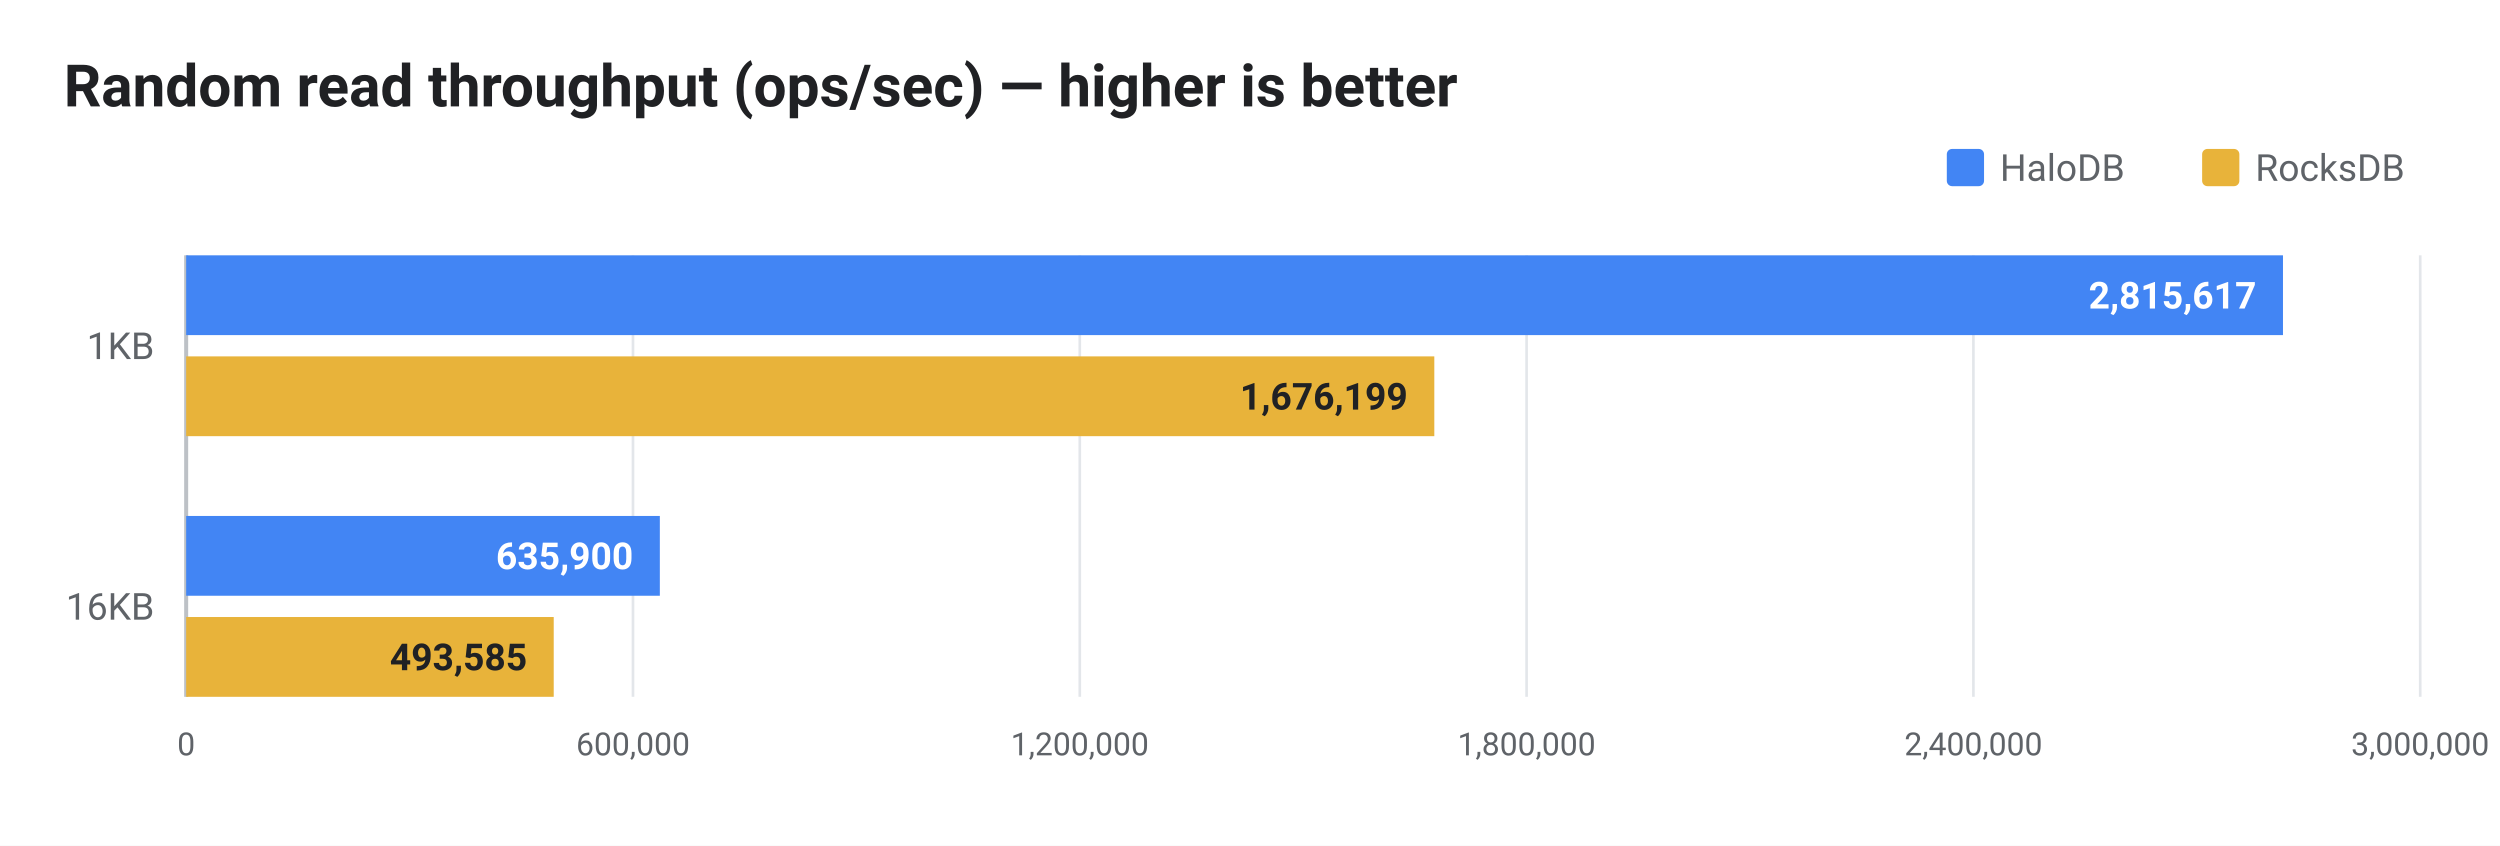
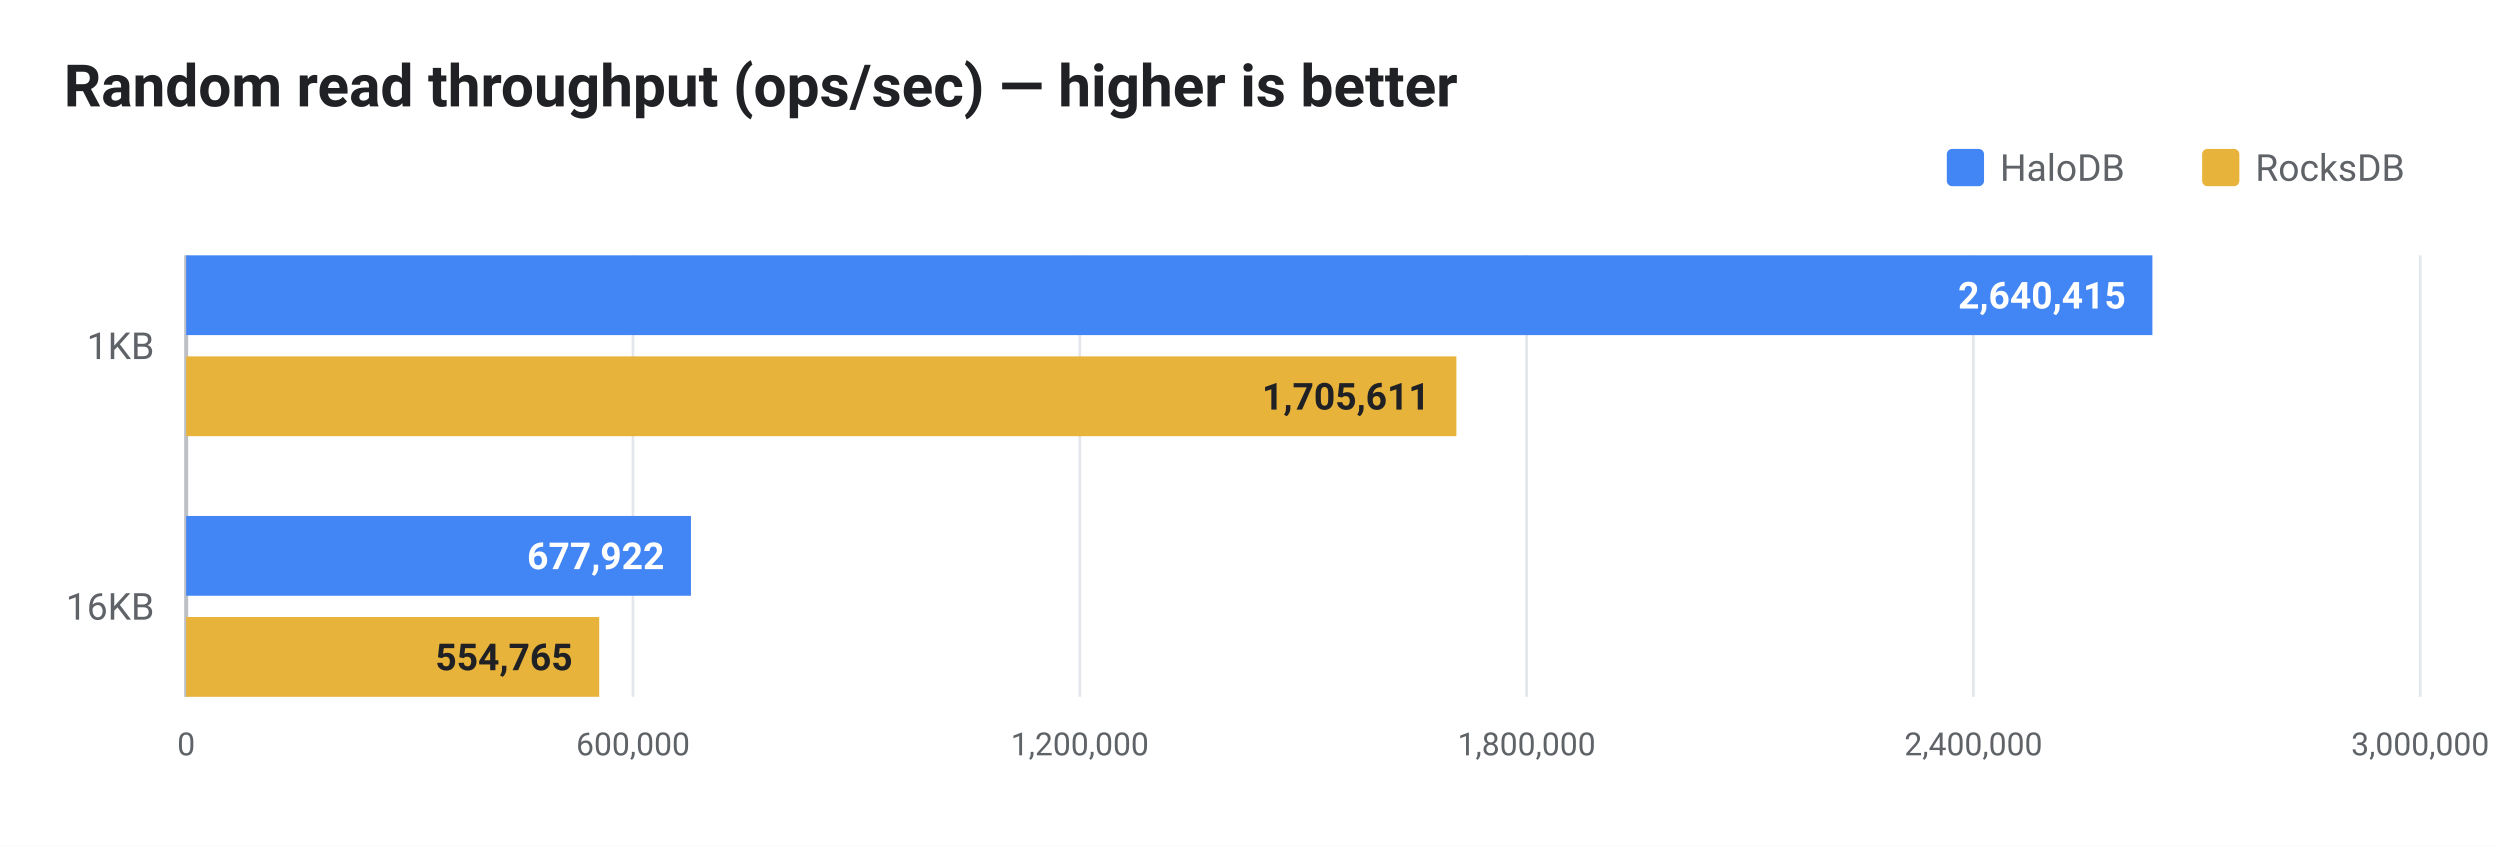
<svg xmlns="http://www.w3.org/2000/svg" width="940" height="318" viewBox="0 0 940 318" font-family="-apple-system,BlinkMacSystemFont,'Segoe UI',Roboto,Helvetica,Arial,sans-serif">
  <rect width="940" height="318" fill="#ffffff" />
  <text x="24" y="40" font-size="22" font-weight="600" fill="#202124">Random read throughput (ops/sec) — higher is better</text>
  <rect x="732" y="56" width="14" height="14" rx="2" fill="#4285F4" />
  <text x="752" y="68" font-size="14" fill="#5f6368">HaloDB</text>
  <rect x="828" y="56" width="14" height="14" rx="2" fill="#E8B33A" />
  <text x="848" y="68" font-size="14" fill="#5f6368">RocksDB</text>
  <line x1="70.0" y1="96" x2="70.0" y2="262" stroke="#e3e6ea" stroke-width="1" />
  <text x="70.0" y="284" font-size="12" fill="#5f6368" text-anchor="middle">0</text>
  <line x1="238.0" y1="96" x2="238.0" y2="262" stroke="#e3e6ea" stroke-width="1" />
  <text x="238.0" y="284" font-size="12" fill="#5f6368" text-anchor="middle">600,000</text>
  <line x1="406.0" y1="96" x2="406.0" y2="262" stroke="#e3e6ea" stroke-width="1" />
  <text x="406.0" y="284" font-size="12" fill="#5f6368" text-anchor="middle">1,200,000</text>
  <line x1="574.0" y1="96" x2="574.0" y2="262" stroke="#e3e6ea" stroke-width="1" />
  <text x="574.0" y="284" font-size="12" fill="#5f6368" text-anchor="middle">1,800,000</text>
  <line x1="742.0" y1="96" x2="742.0" y2="262" stroke="#e3e6ea" stroke-width="1" />
  <text x="742.0" y="284" font-size="12" fill="#5f6368" text-anchor="middle">2,400,000</text>
  <line x1="910.0" y1="96" x2="910.0" y2="262" stroke="#e3e6ea" stroke-width="1" />
  <text x="910.0" y="284" font-size="12" fill="#5f6368" text-anchor="middle">3,000,000</text>
  <line x1="70" y1="96" x2="70" y2="262" stroke="#bdc1c6" stroke-width="1.5" />
-   <rect x="70" y="96" width="788.4" height="30" fill="#4285F4" />
-   <text x="848.4" y="116.0" font-size="14" font-weight="600" fill="#ffffff" text-anchor="end">2,815,617</text>
-   <rect x="70" y="134" width="469.3" height="30" fill="#E8B33A" />
-   <text x="529.3" y="154.0" font-size="14" font-weight="600" fill="#202124" text-anchor="end">1,676,199</text>
+   <rect x="70" y="96" width="739.3" height="30" fill="#4285F4" />
+   <text x="799.3" y="116.0" font-size="14" font-weight="600" fill="#ffffff" text-anchor="end">2,640,415</text>
+   <rect x="70" y="134" width="477.6" height="30" fill="#E8B33A" />
+   <text x="537.6" y="154.0" font-size="14" font-weight="600" fill="#202124" text-anchor="end">1,705,611</text>
  <text x="58" y="135.0" font-size="14" fill="#5f6368" text-anchor="end">1KB</text>
-   <rect x="70" y="194" width="178.1" height="30" fill="#4285F4" />
-   <text x="238.1" y="214.0" font-size="14" font-weight="600" fill="#ffffff" text-anchor="end">635,900</text>
-   <rect x="70" y="232" width="138.2" height="30" fill="#E8B33A" />
-   <text x="198.2" y="252.0" font-size="14" font-weight="600" fill="#202124" text-anchor="end">493,585</text>
+   <rect x="70" y="194" width="189.8" height="30" fill="#4285F4" />
+   <text x="249.8" y="214.0" font-size="14" font-weight="600" fill="#ffffff" text-anchor="end">677,922</text>
+   <rect x="70" y="232" width="155.3" height="30" fill="#E8B33A" />
+   <text x="215.3" y="252.0" font-size="14" font-weight="600" fill="#202124" text-anchor="end">554,765</text>
  <text x="58" y="233.0" font-size="14" fill="#5f6368" text-anchor="end">16KB</text>
</svg>
